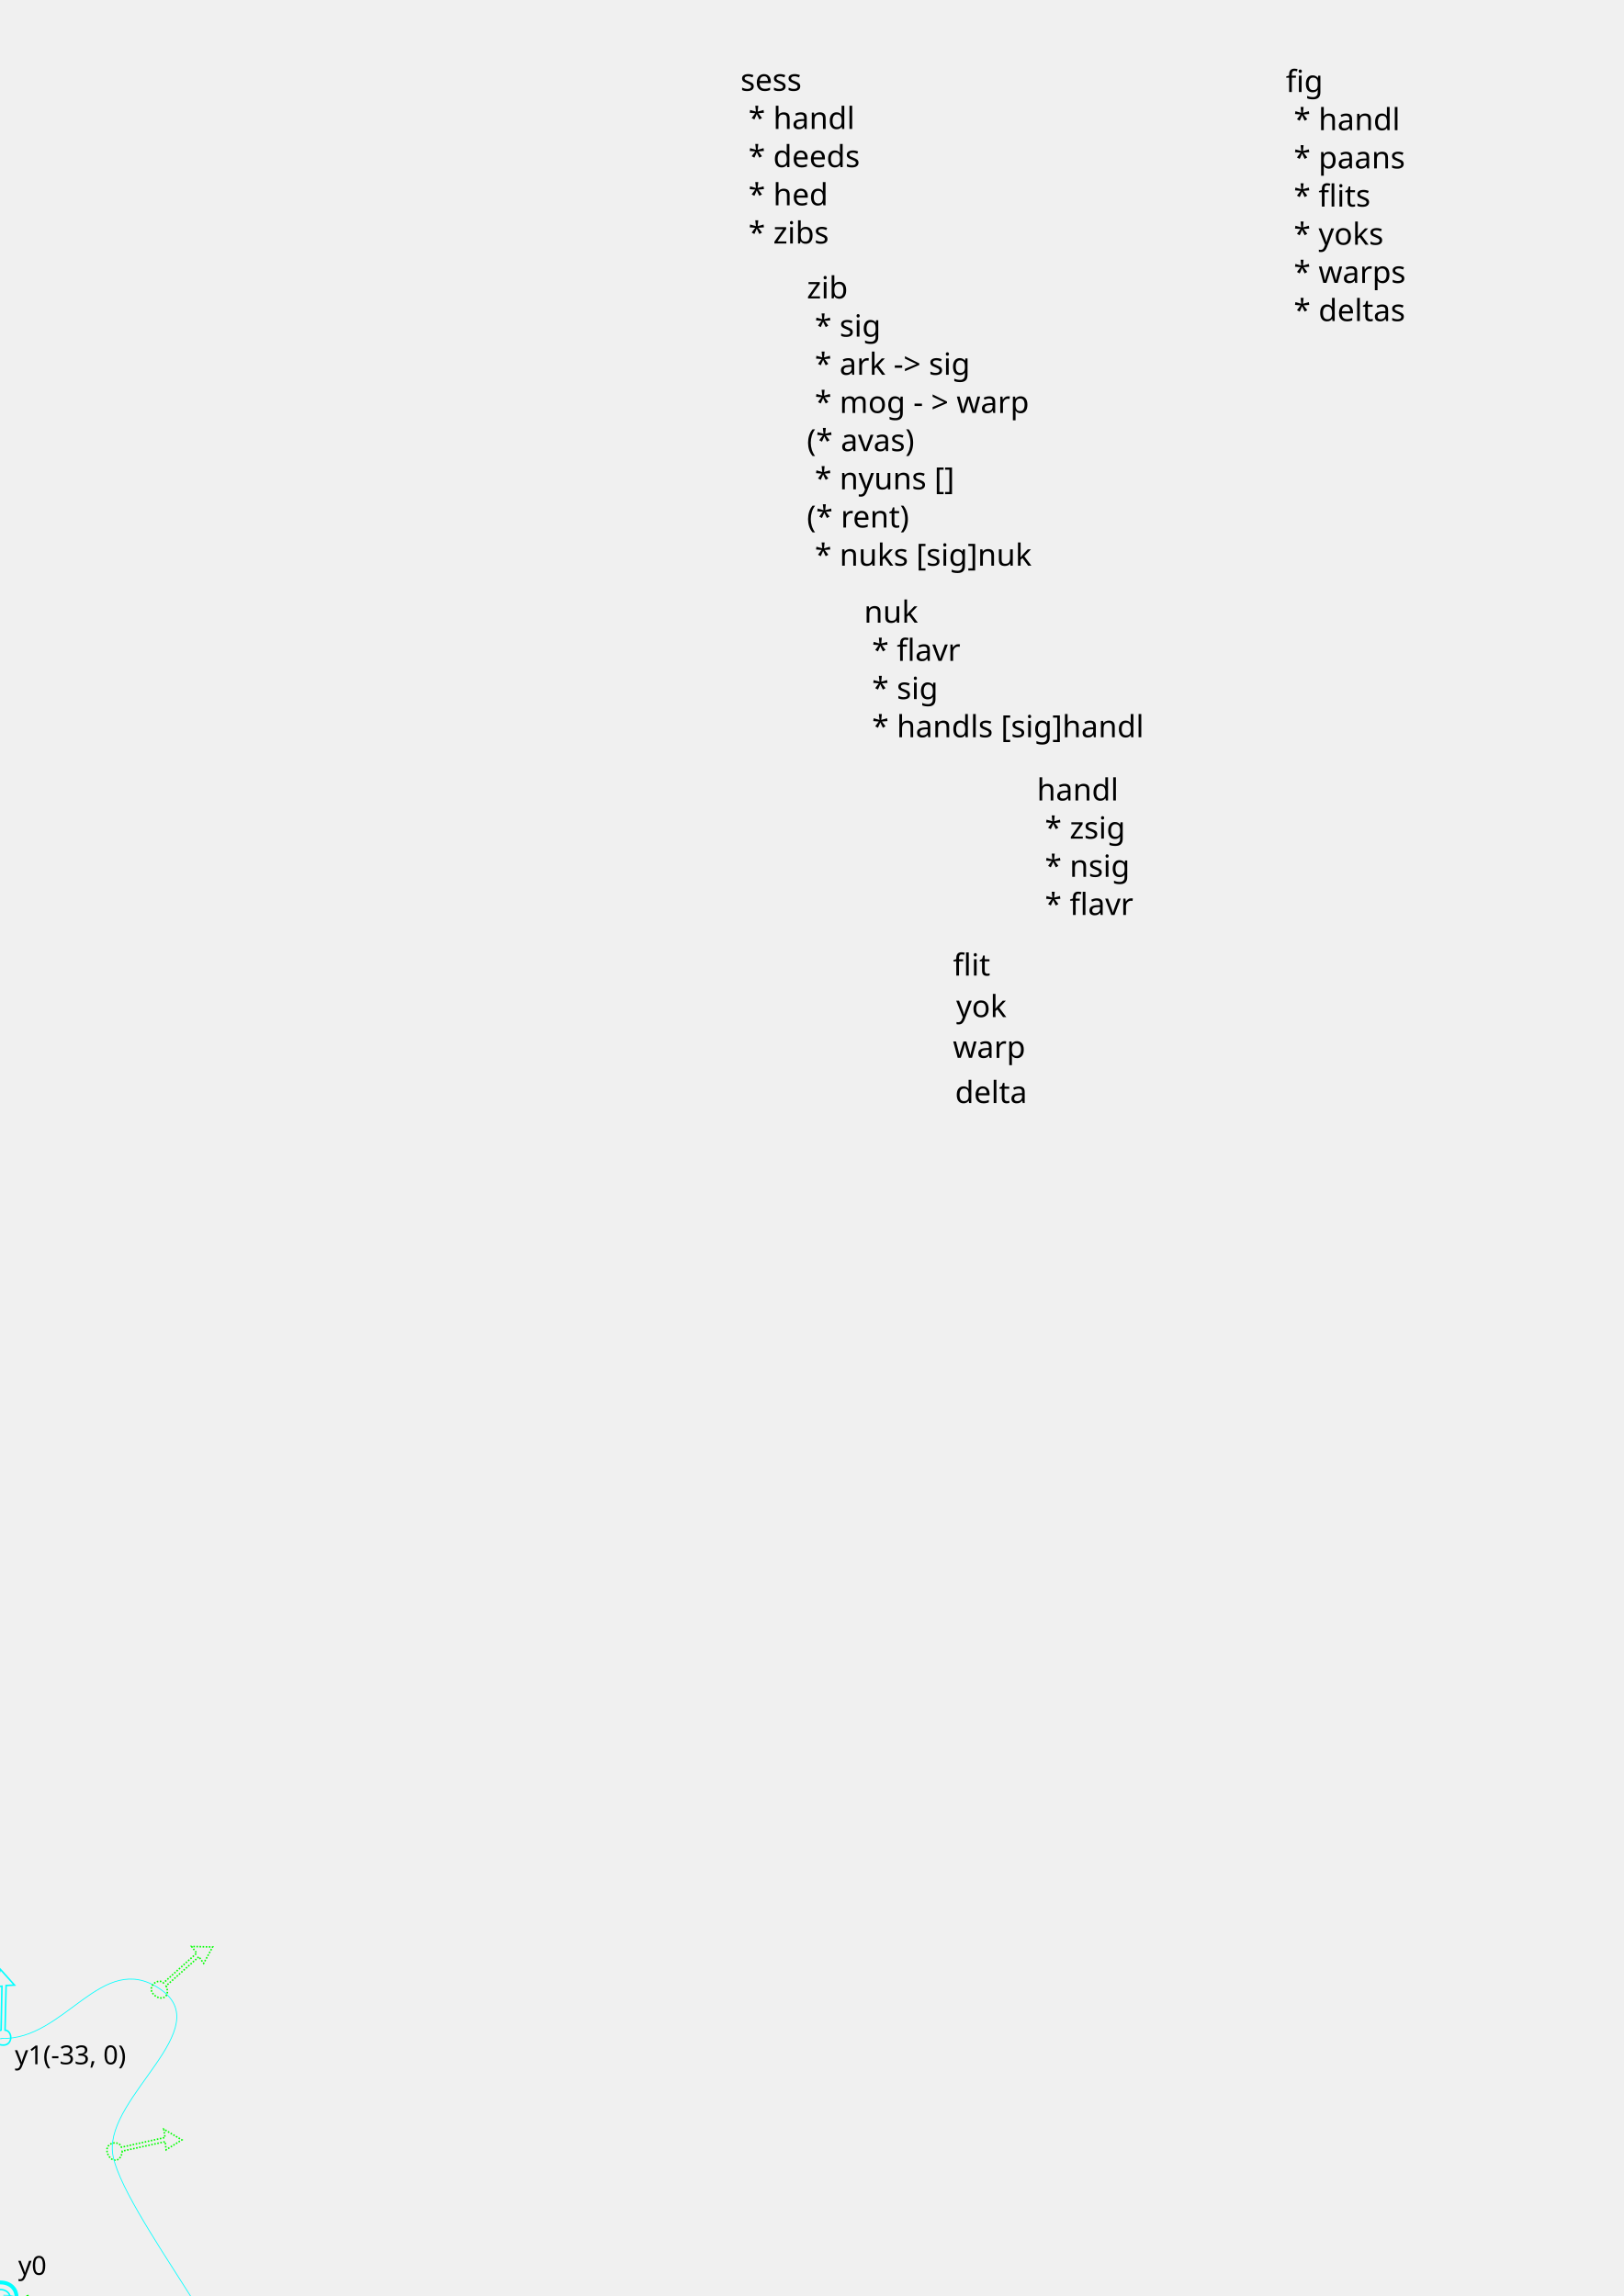
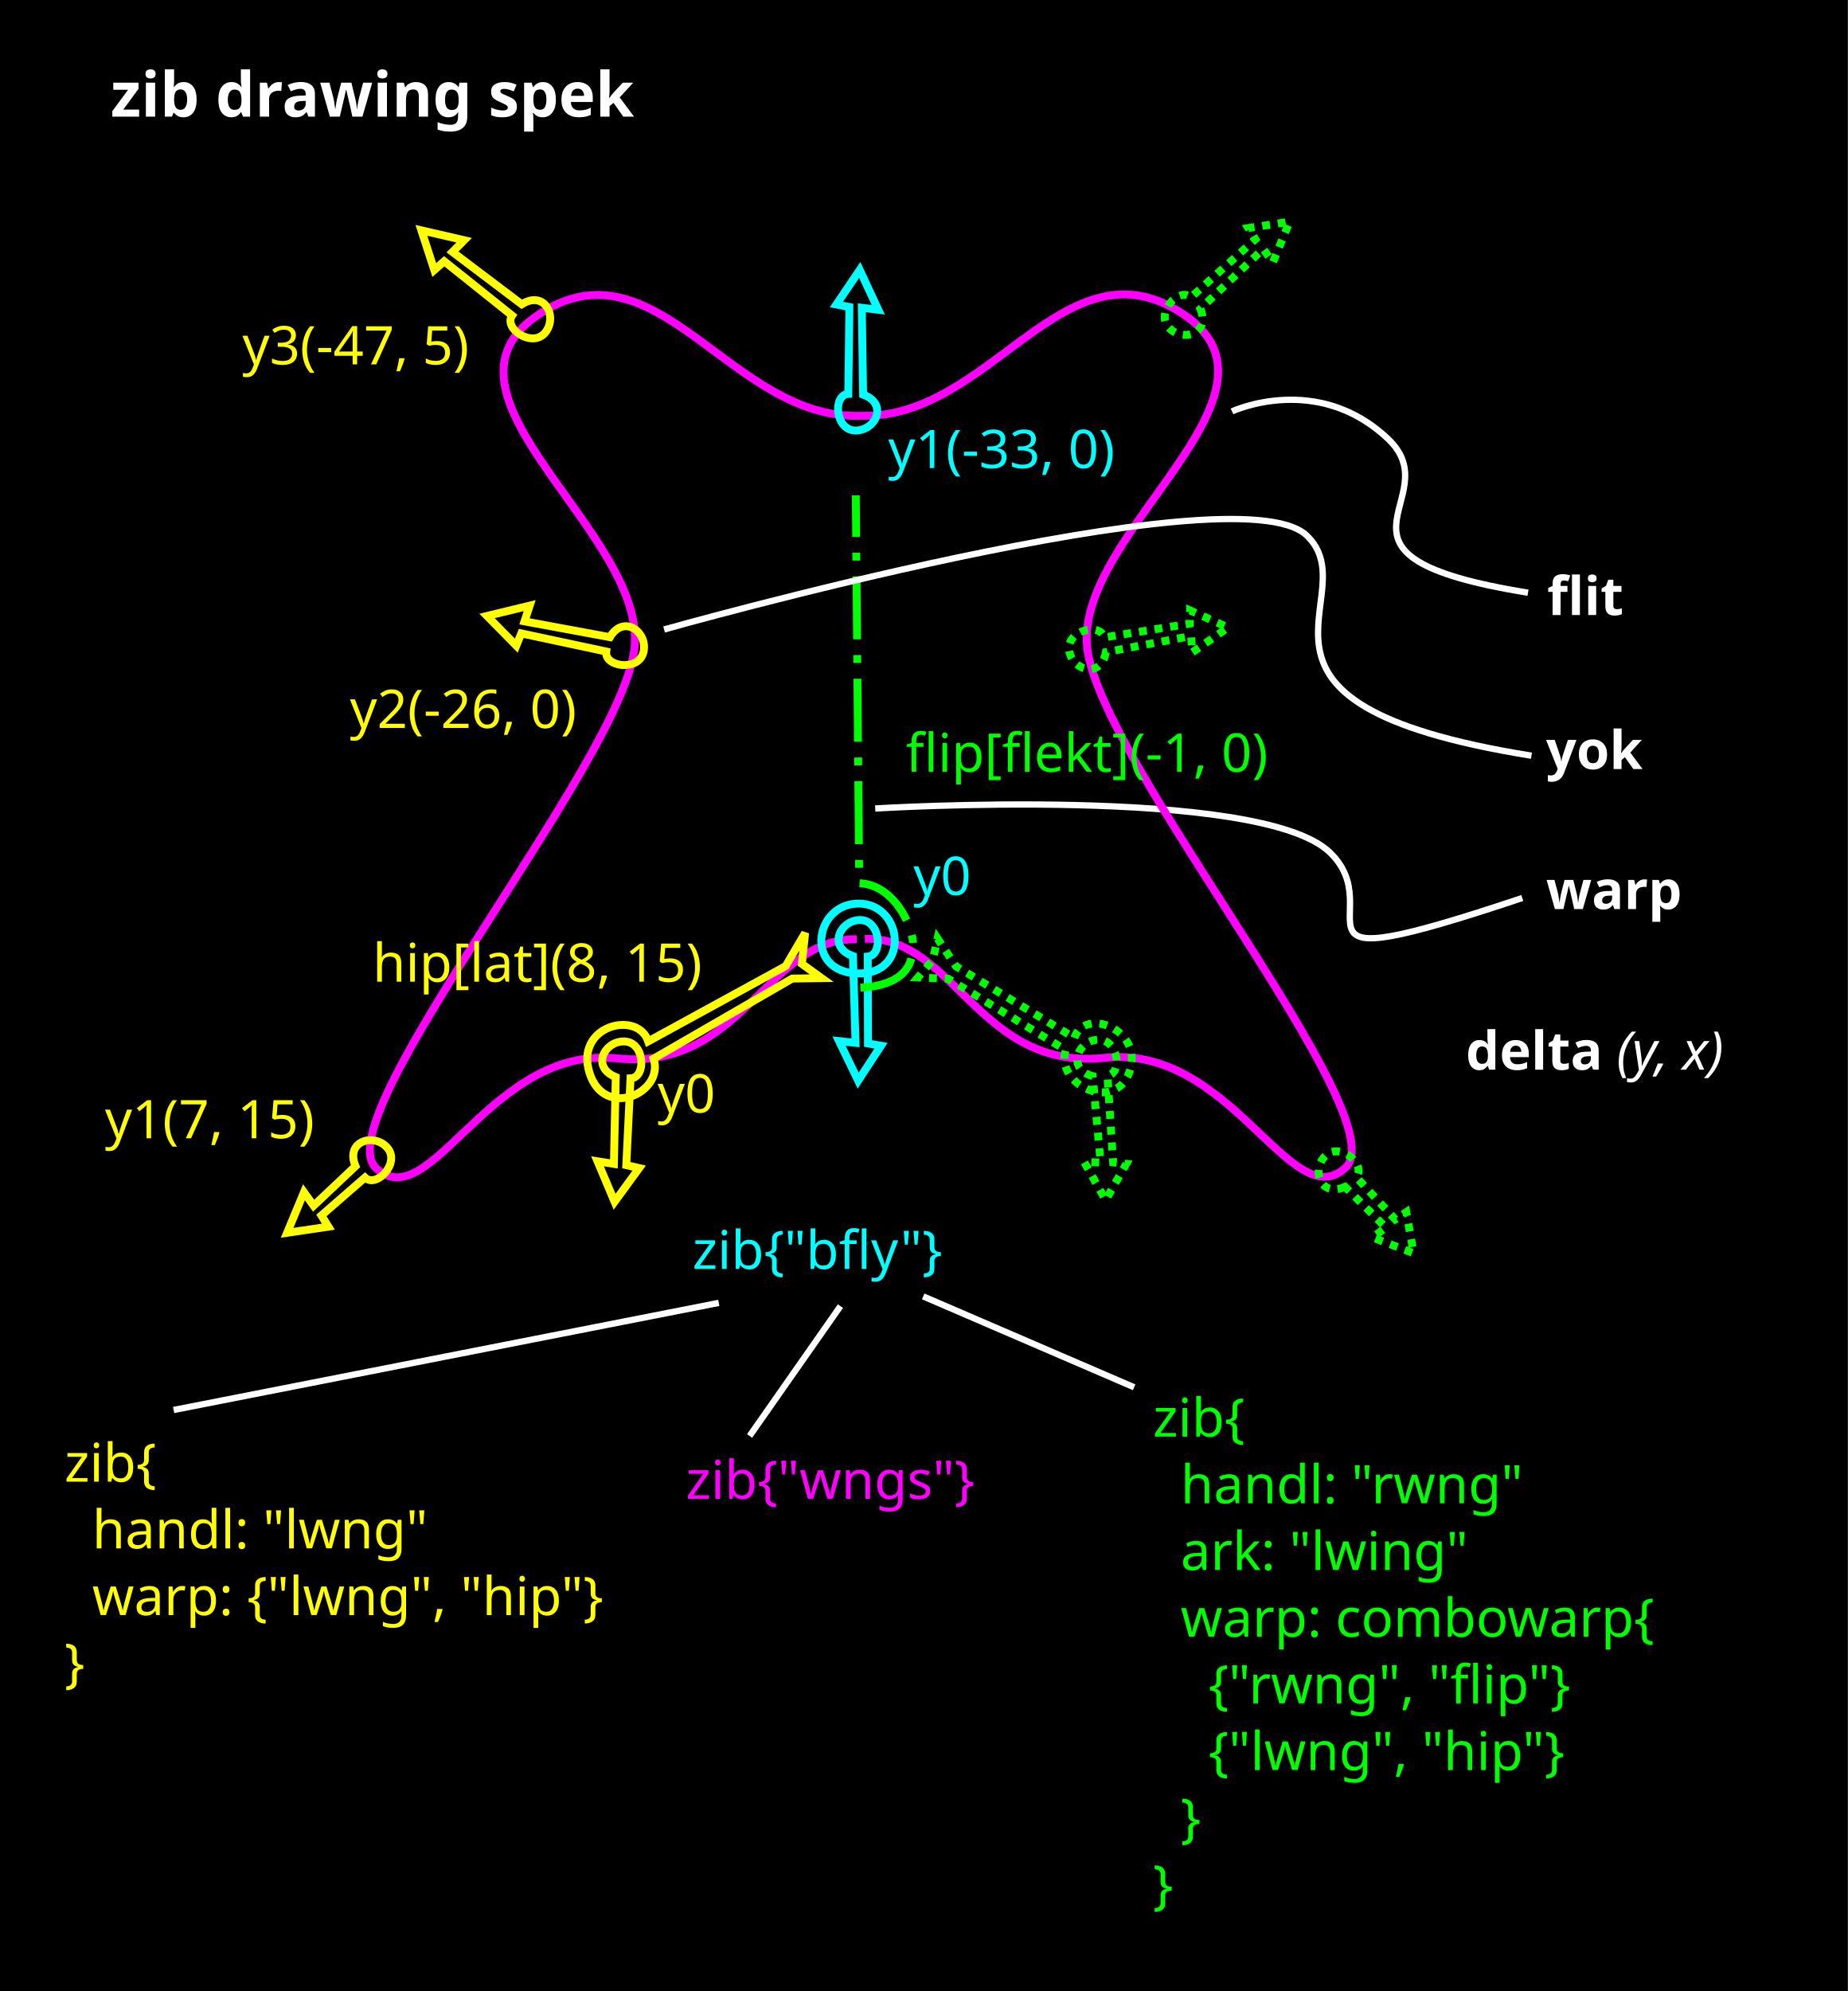
- <svg xmlns="http://www.w3.org/2000/svg" width="744.094" height="1052.362" id="svg2" version="1.1">
+ <svg xmlns="http://www.w3.org/2000/svg" width="415.655" height="447.742" id="svg2" version="1.1">
  <defs id="defs4" />
-   <g id="layer1" transform="translate(0,-2.5390623e-6)">
-     <g id="g3179" transform="translate(-162.4684,835.75)">
-       <path id="path2985" d="m 52.232,271.216 c 5.406,2.981 7.414,-2.153 4.325,-5.466 -3.089,-3.313 -7.723,1.325 -5.56,4.141 l -11.096,10.717 -2.78,-2.65 -0.772,9.607 7.877,-3.313 -2.78,-2.484 z" style="fill:none;stroke:#ffff00;stroke-width:0.709;stroke-linecap:butt;stroke-linejoin:miter;stroke-miterlimit:4;stroke-opacity:1;stroke-dasharray:none" />
-       <path id="path2985-8" d="m 107.708,150.318 c 0.674,6.137 6.028,4.823 6.959,0.39 0.931,-4.433 -5.529,-5.553 -6.587,-2.164 l -19.954,-4.465 0.567,-3.799 -8.3,4.898 7.243,4.535 0.431,-3.704 z" style="fill:none;stroke:#ffff00;stroke-width:0.709;stroke-linecap:butt;stroke-linejoin:miter;stroke-miterlimit:4;stroke-opacity:1;stroke-dasharray:none" />
-       <path id="path3773" d="m 163.23,98.694 c -29.294,1.01 -46.041,-40.687 -72.731,-22.728 -26.69,17.958 24.244,48.992 21.718,74.751 -2.525,25.759 -70.206,106.066 -58.084,117.178 12.122,11.112 25.759,-27.779 54.043,-24.749 28.284,3.03 33.84,-27.274 54.043,-26.769" style="color:#000000;fill:none;stroke:#00ffff;stroke-width:0.354;stroke-linecap:butt;stroke-linejoin:miter;stroke-miterlimit:4;stroke-opacity:1;stroke-dasharray:none;stroke-dashoffset:0;marker:none;visibility:visible;display:inline;overflow:visible;enable-background:accumulate" />
-       <path id="path2985-8-2" d="m 87.647,74.589 c -2.408,5.685 2.906,7.153 5.883,3.738 2.977,-3.414 -2.114,-7.545 -4.692,-5.104 l -15.235,-13.639 2.349,-3.039 -9.635,0.222 4.107,7.494 2.185,-3.022 z" style="fill:none;stroke:#ffff00;stroke-width:0.709;stroke-linecap:butt;stroke-linejoin:miter;stroke-miterlimit:4;stroke-opacity:1;stroke-dasharray:none" />
-       <path id="path2985-8-2-8" d="m 162.974,94.717 c -5.887,1.859 -3.554,6.854 0.975,6.901 4.529,0.048 4.367,-6.506 0.836,-6.882 l 0.485,-20.442 3.836,-0.186 -6.424,-7.185 -3.034,7.989 3.717,-0.3 z" style="fill:none;stroke:#00ffff;stroke-width:0.709;stroke-linecap:butt;stroke-linejoin:miter;stroke-miterlimit:4;stroke-opacity:1;stroke-dasharray:none" />
-       <path id="path2985-8-2-9" d="m 163.592,220.511 c 5.845,-1.988 3.402,-6.93 -1.127,-6.878 -4.529,0.052 -4.222,6.601 -0.684,6.899 l -0.033,20.448 -3.831,0.27 6.581,7.041 2.857,-8.054 -3.709,0.382 z" style="fill:none;stroke:#00ffff;stroke-width:0.709;stroke-linecap:butt;stroke-linejoin:miter;stroke-miterlimit:4;stroke-opacity:1;stroke-dasharray:none" />
-       <path id="path2985-8-2-9-9" d="m 109.823,246.952 c 6.009,-1.418 4.051,-6.572 -0.462,-6.955 -4.513,-0.383 -4.836,6.165 -1.343,6.802 l -1.995,20.35 -3.84,-0.099 5.875,7.64 3.617,-7.743 -3.729,0.024 z" style="fill:none;stroke:#ffff00;stroke-width:0.709;stroke-linecap:butt;stroke-linejoin:miter;stroke-miterlimit:4;stroke-opacity:1;stroke-dasharray:none" />
-       <path id="path2985-5" d="m 273.995,271.091 c -5.406,2.981 -7.414,-2.153 -4.325,-5.466 3.089,-3.313 7.723,1.325 5.56,4.141 l 11.096,10.717 2.78,-2.65 0.772,9.607 -7.877,-3.313 2.78,-2.484 z" style="fill:none;stroke:#00ff00;stroke-width:0.709;stroke-linecap:butt;stroke-linejoin:miter;stroke-miterlimit:4;stroke-opacity:1;stroke-dasharray:0.709, 0.709;stroke-dashoffset:0" />
-       <path id="path2985-8-7" d="m 218.518,150.193 c -0.674,6.137 -6.028,4.823 -6.959,0.39 -0.931,-4.433 5.529,-5.553 6.587,-2.164 l 19.954,-4.465 -0.567,-3.799 8.3,4.898 -7.243,4.535 -0.431,-3.704 z" style="fill:none;stroke:#00ff00;stroke-width:0.709;stroke-linecap:butt;stroke-linejoin:miter;stroke-miterlimit:4;stroke-opacity:1;stroke-dasharray:0.709, 0.709;stroke-dashoffset:0" />
-       <path id="path3773-6" d="m 162.996,98.569 c 29.294,1.01 46.041,-40.687 72.731,-22.728 26.69,17.958 -24.244,48.992 -21.718,74.751 2.525,25.759 70.206,106.066 58.084,117.178 -12.122,11.112 -25.759,-27.779 -54.043,-24.749 -28.284,3.03 -33.84,-27.274 -54.043,-26.769" style="color:#000000;fill:none;stroke:#00ffff;stroke-width:0.354;stroke-linecap:butt;stroke-linejoin:miter;stroke-miterlimit:4;stroke-opacity:1;stroke-dasharray:none;stroke-dashoffset:0;marker:none;visibility:visible;display:inline;overflow:visible;enable-background:accumulate" />
-       <path id="path2985-8-2-4" d="m 238.58,74.464 c 2.408,5.685 -2.906,7.153 -5.883,3.738 -2.977,-3.414 2.114,-7.545 4.692,-5.104 l 15.235,-13.639 -2.349,-3.039 9.635,0.222 -4.107,7.494 -2.185,-3.022 z" style="fill:none;stroke:#00ff00;stroke-width:0.709;stroke-linecap:butt;stroke-linejoin:miter;stroke-miterlimit:4;stroke-opacity:1;stroke-dasharray:0.709, 0.709;stroke-dashoffset:0" />
-       <path id="path2985-8-2-9-9-9" d="m 216.403,246.827 c -6.009,-1.418 -4.051,-6.572 0.462,-6.955 4.513,-0.383 4.836,6.165 1.343,6.802 l 1.995,20.35 3.84,-0.099 -5.875,7.64 -3.617,-7.743 3.729,0.024 z" style="fill:none;stroke:#00ff00;stroke-width:0.709;stroke-linecap:butt;stroke-linejoin:miter;stroke-miterlimit:4;stroke-opacity:1;stroke-dasharray:0.709, 0.709;stroke-dashoffset:0" />
-       <path id="path3866" d="m 162.679,210.398 c 10,0.089 9.821,13.75 -0.357,13.393 -10.179,-0.357 -9.643,-13.482 0.357,-13.393 z" style="color:#000000;fill:none;stroke:#00ffff;stroke-width:1.772;stroke-linecap:butt;stroke-linejoin:miter;stroke-miterlimit:4;stroke-opacity:1;stroke-dasharray:none;stroke-dashoffset:0;marker:none;visibility:visible;display:inline;overflow:visible;enable-background:accumulate" />
-       <path id="path2985-8-76" d="m 115.03,240.087 c -2.368,-7.078 -15.03,-2.816 -11.662,6.576 3.368,9.392 15.375,2.882 12.865,-4.74 l 32.47,-17.501 6.623,-0.092 -4.445,-3.212 0.218,-4.641 -3.603,6.437 z" style="fill:none;stroke:#ffff00;stroke-width:0.709;stroke-linecap:butt;stroke-linejoin:miter;stroke-miterlimit:4;stroke-opacity:1;stroke-dasharray:none" />
-       <text xml:space="preserve" style="font-size:16px;font-style:normal;font-weight:normal;line-height:125%;letter-spacing:0px;word-spacing:0px;fill:#000000;fill-opacity:1;stroke:none;font-family:Sans" x="117.39" y="255.322" id="text3196">
-         <tspan id="tspan3198" x="117.39" y="255.322" style="font-size:12px">y0</tspan>
-       </text>
-       <text xml:space="preserve" style="font-size:16px;font-style:normal;font-weight:normal;line-height:125%;letter-spacing:0px;word-spacing:0px;fill:#000000;fill-opacity:1;stroke:none;font-family:Sans" x="-5.89" y="266.27" id="text3196-9">
-         <tspan id="tspan3198-9" x="-5.89" y="266.27" style="font-size:12px">y1(7, 15)</tspan>
-       </text>
-       <text xml:space="preserve" style="font-size:16px;font-style:normal;font-weight:normal;line-height:125%;letter-spacing:0px;word-spacing:0px;fill:#000000;fill-opacity:1;stroke:none;font-family:Sans" x="48.178" y="168.845" id="text3196-1">
-         <tspan id="tspan3198-4" x="48.178" y="168.845" style="font-size:12px">y2(-26, 0)</tspan>
-       </text>
-       <text xml:space="preserve" style="font-size:16px;font-style:normal;font-weight:normal;line-height:125%;letter-spacing:0px;word-spacing:0px;fill:#000000;fill-opacity:1;stroke:none;font-family:Sans" x="23.996" y="87.082" id="text3196-1-7">
-         <tspan id="tspan3198-4-3" x="23.996" y="87.082" style="font-size:12px">y3(-47, 5)</tspan>
-       </text>
-       <path id="path2985-8-76-8" d="m 210.96,239.44 c 2.368,-7.078 15.03,-2.816 11.662,6.576 -3.368,9.392 -15.375,2.882 -12.865,-4.74 l -32.47,-17.501 -6.623,-0.092 4.445,-3.212 -0.218,-4.641 3.603,6.437 z" style="color:#000000;fill:none;stroke:#00ff00;stroke-width:0.709;stroke-linecap:butt;stroke-linejoin:miter;stroke-miterlimit:4;stroke-opacity:1;stroke-dasharray:0.709, 0.709;stroke-dashoffset:0;marker:none;visibility:visible;display:inline;overflow:visible;enable-background:accumulate" />
-       <text xml:space="preserve" style="font-size:12px;font-style:normal;font-weight:normal;line-height:125%;letter-spacing:0px;word-spacing:0px;fill:#000000;fill-opacity:1;stroke:none;font-family:Sans" x="-12.129" y="1036.104" id="text3325" transform="translate(109.3064,-809.427)">
-         <tspan id="tspan3327" x="-12.129" y="1036.104" />
-       </text>
-       <text xml:space="preserve" style="font-size:12px;font-style:normal;font-weight:normal;line-height:125%;letter-spacing:0px;word-spacing:0px;fill:#000000;fill-opacity:1;stroke:none;font-family:Sans" x="53.306" y="225.903" id="text3329">
-         <tspan id="tspan3331" x="53.306" y="225.903">hip[lat](8, 15)</tspan>
-       </text>
-       <text xml:space="preserve" style="font-size:16px;font-style:normal;font-weight:normal;line-height:125%;letter-spacing:0px;word-spacing:0px;fill:#000000;fill-opacity:1;stroke:none;font-family:Sans" x="170.804" y="206.914" id="text3196-5">
-         <tspan id="tspan3198-8" x="170.804" y="206.914" style="font-size:12px">y0</tspan>
-       </text>
-       <text xml:space="preserve" style="font-size:16px;font-style:normal;font-weight:normal;line-height:125%;letter-spacing:0px;word-spacing:0px;fill:#000000;fill-opacity:1;stroke:none;font-family:Sans" x="169.256" y="110.396" id="text3196-52">
-         <tspan id="tspan3198-97" x="169.256" y="110.396" style="font-size:12px">y1(-33, 0)</tspan>
-       </text>
-     </g>
-     <text xml:space="preserve" style="font-size:32px;font-style:normal;font-weight:normal;line-height:125%;letter-spacing:0px;word-spacing:0px;fill:#000000;fill-opacity:1;stroke:none;font-family:Sans" x="436.716" y="447.162" id="text4050">
-       <tspan id="tspan4052" x="436.716" y="447.162" style="font-size:14px">flit</tspan>
+   <g id="layer3" transform="translate(7.549742,20.84485)" style="display:inline">
+     <rect style="color:#000000;fill:#000000;fill-opacity:1;fill-rule:nonzero;stroke:none;stroke-width:1.772;marker:none;visibility:visible;display:inline;overflow:visible;enable-background:accumulate" id="rect4177" width="415.655" height="447.742" x="-7.55" y="-20.845" />
+     <text id="text3196-52-6-6" y="316.217" x="146.716" style="font-size:16px;font-style:normal;font-weight:normal;line-height:125%;letter-spacing:0px;word-spacing:0px;fill:#ff00ff;fill-opacity:1;stroke:none;display:inline;font-family:Sans" xml:space="preserve">
+       <tspan style="font-size:12px;fill:#ff00ff;fill-opacity:1;stroke:none" y="316.217" x="146.716" id="tspan3198-97-3-9">zib{"wngs"}</tspan>
    </text>
-     <text xml:space="preserve" style="font-size:32px;font-style:normal;font-weight:normal;line-height:125%;letter-spacing:0px;word-spacing:0px;fill:#000000;fill-opacity:1;stroke:none;font-family:Sans" x="438.195" y="466.177" id="text4050-9">
-       <tspan id="tspan4052-0" x="438.195" y="466.177" style="font-size:14px">yok</tspan>
+     <path style="fill:none;stroke:#ffffff;stroke-width:1.417;stroke-linecap:butt;stroke-linejoin:miter;stroke-miterlimit:4;stroke-opacity:1;stroke-dasharray:none;display:inline" d="m 334.868,181.102 c -58.652,19.594 -29.016,3.268 -43.355,-10.323 -15.938,-15.105 -102.195,-9.807 -102.195,-9.807" id="path4362-7" />
+     <path style="color:#000000;fill:none;stroke:#ffffff;stroke-width:1.417;stroke-linecap:butt;stroke-linejoin:miter;stroke-miterlimit:4;stroke-opacity:1;stroke-dasharray:none;stroke-dashoffset:0;marker:none;visibility:visible;display:inline;overflow:visible;enable-background:accumulate" d="m 181.501,272.882 -20.438,29.197" id="path4415" />
+     <path style="color:#000000;fill:none;stroke:#ffffff;stroke-width:1.417;stroke-linecap:butt;stroke-linejoin:miter;stroke-miterlimit:4;stroke-opacity:1;stroke-dasharray:none;stroke-dashoffset:0;marker:none;visibility:visible;display:inline;overflow:visible;enable-background:accumulate" d="m 200.114,270.693 47.445,20.438" id="path4415-7" />
+     <path style="color:#000000;fill:none;stroke:#ffffff;stroke-width:1.417;stroke-linecap:butt;stroke-linejoin:miter;stroke-miterlimit:4;stroke-opacity:1;stroke-dasharray:none;stroke-dashoffset:0;marker:none;visibility:visible;display:inline;overflow:visible;enable-background:accumulate" d="M 154.129,272.152 31.501,296.24" id="path4415-73" />
+   </g>
+   <g id="layer1" transform="translate(281.8496,-764.6725)">
+     <path style="color:#000000;fill:none;stroke:#ff00ff;stroke-width:1.772;stroke-linecap:butt;stroke-linejoin:miter;stroke-miterlimit:4;stroke-opacity:1;stroke-dasharray:none;stroke-dashoffset:0;marker:none;visibility:visible;display:inline;overflow:visible;enable-background:accumulate" d="m -87.32,975.791 c 20.203,-0.505 25.759,29.8 54.043,26.769 28.284,-3.03 41.921,35.86 54.043,24.749 12.122,-11.112 -55.558,-91.419 -58.084,-117.178 -2.525,-25.759 48.408,-56.793 21.718,-74.751 -26.69,-17.958 -43.437,23.739 -72.614,22.791 -29.177,1.073 -45.924,-40.624 -72.614,-22.666 -26.69,17.958 24.244,48.992 21.718,74.751 -2.525,25.759 -70.206,106.066 -58.084,117.178 12.122,11.112 25.759,-27.779 54.043,-24.749 28.284,3.03 33.84,-27.274 54.043,-26.769" id="path3773-6" />
+     <path style="fill:none;stroke:#00ff00;stroke-width:1.772;stroke-linecap:butt;stroke-linejoin:miter;stroke-miterlimit:4;stroke-opacity:1;stroke-dasharray:1.772, 1.772;stroke-dashoffset:0" d="m -11.843,834.132 c 2.408,5.685 -4.174,7.571 -7.151,4.157 -2.977,-3.414 2.435,-9.156 5.013,-6.715 l 14.505,-13.092 -1.575,-2.523 9.27,-1.42 -3.742,9.136 -2.185,-3.022 z" id="path2985-8-2-4" />
+     <path style="color:#000000;fill:none;stroke:#00ffff;stroke-width:1.772;stroke-linecap:butt;stroke-linejoin:miter;stroke-miterlimit:4;stroke-opacity:1;stroke-dasharray:none;stroke-dashoffset:0;marker:none;visibility:visible;display:inline;overflow:visible;enable-background:accumulate" d="m -88.648,967.872 c 10,0.089 11.628,16.073 -0.357,15.715 -11.985,-0.357 -9.643,-15.805 0.357,-15.715 z" id="path3866" />
+     <path style="fill:none;stroke:#ffff00;stroke-width:1.772;stroke-linecap:butt;stroke-linejoin:miter;stroke-miterlimit:4;stroke-opacity:1;stroke-dasharray:none;stroke-dashoffset:0" d="m -136.038,998.852 c -2.368,-7.078 -16.578,-3.59 -13.21,7.092 3.368,10.682 16.924,4.43 14.413,-3.191 l 31.18,-18.018 6.623,-0.092 -4.445,-3.212 0.734,-6.963 -4.377,7.47 z" id="path2985-8-76" />
+     <path style="color:#000000;fill:none;stroke:#00ff00;stroke-width:1.772;stroke-linecap:butt;stroke-linejoin:miter;stroke-miterlimit:4;stroke-opacity:1;stroke-dasharray:1.772, 1.772;stroke-dashoffset:0;marker:none;visibility:visible;display:inline;overflow:visible;enable-background:accumulate" d="m -40.184,998.066 c 2.368,-7.078 15.76,-1.721 12.392,7.671 -3.368,9.392 -16.835,2.699 -14.324,-4.922 l -26.448,-16.041 -6.805,-0.275 3.35,-3.942 1.06,-4.823 4.15,6.255 z" id="path2985-8-76-8" />
+     <text id="text3325" y="1062.427" x="-65.291" style="font-size:12px;font-style:normal;font-weight:normal;line-height:125%;letter-spacing:0px;word-spacing:0px;fill:#000000;fill-opacity:1;stroke:none;font-family:Sans" xml:space="preserve">
+       <tspan y="1062.427" x="-65.291" id="tspan3327" />
    </text>
-     <text xml:space="preserve" style="font-size:32px;font-style:normal;font-weight:normal;line-height:125%;letter-spacing:0px;word-spacing:0px;fill:#000000;fill-opacity:1;stroke:none;font-family:Sans" x="437.69" y="505.573" id="text4050-96">
-       <tspan id="tspan4052-6" x="437.69" y="505.573" style="font-size:14px">delta</tspan>
+     <path style="fill:none;stroke:#00ff00;stroke-width:1.772;stroke-linecap:butt;stroke-linejoin:miter;stroke-miterlimit:4;stroke-opacity:1;stroke-dasharray:1.772, 1.772;stroke-dashoffset:0" d="m -33.097,911.338 c -1.067,6.081 -7.618,4.088 -8.262,-0.396 -0.644,-4.484 7.019,-6.364 7.857,-2.914 l 19.29,-3.109 0.048,-2.974 8.554,3.845 -8.106,5.637 -0.192,-3.724 z" id="path2985-8-2-4-5" />
+     <path style="color:#000000;fill:none;stroke:#00ffff;stroke-width:1.772;stroke-linecap:butt;stroke-linejoin:miter;stroke-miterlimit:4;stroke-opacity:1;stroke-dasharray:none;stroke-dashoffset:0;marker:none;visibility:visible;display:inline;overflow:visible;enable-background:accumulate" d="m -87.701,853.417 c 5.808,2.092 2.723,8.205 -1.804,8.072 -4.528,-0.133 -5.068,-8.005 -1.525,-8.24 l 0.239,-19.538 -2.921,-0.557 5.253,-7.769 4.166,8.951 -3.702,-0.448 z" id="path2985-8-2-4-3" />
+     <path style="color:#000000;fill:none;stroke:#ffff00;stroke-width:1.772;stroke-linecap:butt;stroke-linejoin:miter;stroke-miterlimit:4;stroke-opacity:1;stroke-dasharray:none;stroke-dashoffset:0;marker:none;visibility:visible;display:inline;overflow:visible;enable-background:accumulate" d="m -164.485,833.104 c 5.22,-3.296 8.146,2.895 5.259,6.384 -2.888,3.49 -9.429,-0.922 -7.437,-3.86 l -15.265,-12.196 -2.234,1.962 -2.901,-8.918 9.621,2.215 -2.628,2.645 z" id="path2985-8-2-4-2" />
+     <path style="color:#000000;fill:none;stroke:#ffff00;stroke-width:1.772;stroke-linecap:butt;stroke-linejoin:miter;stroke-miterlimit:4;stroke-opacity:1;stroke-dasharray:none;stroke-dashoffset:0;marker:none;visibility:visible;display:inline;overflow:visible;enable-background:accumulate" d="m -144.663,907.958 c 3.194,-5.283 8.581,-1.056 7.559,3.357 -1.021,4.413 -8.845,3.395 -8.379,-0.125 l -19.109,-4.077 -1.12,2.755 -6.585,-6.678 9.595,-2.324 -1.167,3.541 z" id="path2985-8-2-4-4" />
+     <path style="color:#000000;fill:none;stroke:#ffff00;stroke-width:1.772;stroke-linecap:butt;stroke-linejoin:miter;stroke-miterlimit:4;stroke-opacity:1;stroke-dasharray:none;stroke-dashoffset:0;marker:none;visibility:visible;display:inline;overflow:visible;enable-background:accumulate" d="m -143.343,1006.887 c -5.728,-2.303 -2.422,-8.299 2.098,-8.001 4.52,0.298 4.773,8.185 1.224,8.29 l -0.952,19.516 2.899,0.663 -5.532,7.573 -3.836,-9.097 3.683,0.583 z" id="path2985-8-2-4-8" />
+     <path style="color:#000000;fill:none;stroke:#00ffff;stroke-width:1.772;stroke-linecap:butt;stroke-linejoin:miter;stroke-miterlimit:4;stroke-opacity:1;stroke-dasharray:none;stroke-dashoffset:0;marker:none;visibility:visible;display:inline;overflow:visible;enable-background:accumulate" d="m -89.99,979.673 c -5.839,-2.006 -2.844,-8.164 1.685,-8.098 4.529,0.066 5.186,7.929 1.647,8.216 l 0.05,19.539 2.929,0.513 -5.137,7.846 -4.298,-8.888 3.708,0.393 z" id="path2985-8-2-4-39" />
+     <path style="fill:none;stroke:#00ff00;stroke-width:1.772;stroke-linecap:butt;stroke-linejoin:miter;stroke-miterlimit:4;stroke-opacity:1;stroke-dasharray:1.772, 1.772;stroke-dashoffset:0" d="m -36.07,1006.671 c -5.952,-1.638 -3.348,-7.971 1.176,-8.187 4.524,-0.216 5.671,7.59 2.157,8.097 l 1.27,19.498 2.956,0.33 -4.637,8.152 -4.844,-8.603 3.725,0.161 z" id="path2985-8-2-4-24" />
+     <path style="fill:none;stroke:#00ff00;stroke-width:1.772;stroke-linecap:butt;stroke-linejoin:miter;stroke-miterlimit:4;stroke-opacity:1;stroke-dasharray:1.772, 1.772;stroke-dashoffset:0" d="m 20.696,1031.566 c -5.623,2.548 -7.672,-3.986 -4.332,-7.046 3.34,-3.06 9.214,2.208 6.837,4.845 l 8.8,9.532 2.483,-1.637 1.649,9.232 -9.226,-3.515 2.967,-2.259 z" id="path2985-8-2-4-17" />
+     <path style="color:#000000;fill:none;stroke:#ffff00;stroke-width:1.772;stroke-linecap:butt;stroke-linejoin:miter;stroke-miterlimit:4;stroke-opacity:1;stroke-dasharray:none;stroke-dashoffset:0;marker:none;visibility:visible;display:inline;overflow:visible;enable-background:accumulate" d="m -201.884,1026.923 c -2.379,-5.697 4.213,-7.549 7.172,-4.12 2.959,3.429 -2.482,9.143 -5.047,6.689 l -9.79,8.512 1.562,2.53 -9.277,1.373 3.789,-9.117 2.169,3.033 z" id="path2985-8-2-4-17-9" />
+     <path style="color:#000000;fill:none;stroke:#00ff00;stroke-width:1.772;stroke-linecap:butt;stroke-linejoin:miter;stroke-miterlimit:4;stroke-opacity:1;stroke-dasharray:14.173, 3.543, 1.772, 3.543;stroke-dashoffset:0;marker:none;visibility:visible;display:inline;overflow:visible;enable-background:accumulate" d="m -88.315,986.787 c 9.807,-0.516 11.871,-5.161 11.871,-9.549 0,-4.387 -4.387,-13.678 -12.129,-13.936 l -0.774,-87.227" id="path4076" />
+   </g>
+   <g id="layer2" style="display:inline" transform="translate(7.549742,20.84485)">
+     <text id="text3196" y="229.344" x="140.363" style="font-size:12px;font-style:normal;font-variant:normal;font-weight:normal;font-stretch:normal;text-indent:0;text-align:start;text-decoration:none;line-height:125%;letter-spacing:0px;word-spacing:0px;text-transform:none;direction:ltr;block-progression:tb;writing-mode:lr-tb;text-anchor:start;baseline-shift:baseline;color:#000000;fill:#ffff00;fill-opacity:1;fill-rule:nonzero;stroke:none;marker:none;visibility:visible;display:inline;overflow:visible;enable-background:accumulate;font-family:Sans;-inkscape-font-specification:Sans" xml:space="preserve">
+       <tspan style="font-size:12px;font-style:normal;font-variant:normal;font-weight:normal;font-stretch:normal;text-indent:0;text-align:start;text-decoration:none;line-height:125%;letter-spacing:0px;word-spacing:0px;text-transform:none;direction:ltr;block-progression:tb;writing-mode:lr-tb;text-anchor:start;baseline-shift:baseline;color:#000000;fill:#ffff00;fill-opacity:1;fill-rule:nonzero;stroke:none;marker:none;visibility:visible;display:inline;overflow:visible;enable-background:accumulate;font-family:Sans;-inkscape-font-specification:Sans" y="229.344" x="140.363" id="tspan3198">y0</tspan>
    </text>
-     <text xml:space="preserve" style="font-size:32px;font-style:normal;font-weight:normal;line-height:125%;letter-spacing:0px;word-spacing:0px;fill:#000000;fill-opacity:1;stroke:none;font-family:Sans" x="436.68" y="484.865" id="text4050-3">
-       <tspan id="tspan4052-7" x="436.68" y="484.865" style="font-size:14px">warp</tspan>
+     <text id="text3196-9" y="235.13" x="16.052" style="font-size:16px;font-style:normal;font-weight:normal;line-height:125%;letter-spacing:0px;word-spacing:0px;fill:#ffff00;fill-opacity:1;stroke:none;font-family:Sans" xml:space="preserve">
+       <tspan style="font-size:12px;fill:#ffff00;fill-opacity:1" y="235.13" x="16.052" id="tspan3198-9">y1(7, 15)</tspan>
    </text>
-     <text xml:space="preserve" style="font-size:32px;font-style:normal;font-weight:normal;line-height:125%;letter-spacing:0px;word-spacing:0px;fill:#000000;fill-opacity:1;stroke:none;font-family:Sans" x="369.745" y="136.782" id="text4050-3-8">
-       <tspan id="tspan4052-7-2" x="369.745" y="136.782" style="font-size:14px">zib</tspan>
-       <tspan x="369.745" y="154.282" style="font-size:14px" id="tspan4128"> * sig</tspan>
-       <tspan x="369.745" y="171.782" style="font-size:14px" id="tspan4116"> * ark -&gt; sig</tspan>
-       <tspan x="369.745" y="189.282" style="font-size:14px" id="tspan4118"> * mog - &gt; warp</tspan>
-       <tspan x="369.745" y="206.782" style="font-size:14px" id="tspan4124">(* avas)</tspan>
-       <tspan x="369.745" y="224.282" style="font-size:14px" id="tspan4120"> * nyuns []</tspan>
-       <tspan x="369.745" y="241.782" style="font-size:14px" id="tspan4157">(* rent)</tspan>
-       <tspan x="369.745" y="259.282" style="font-size:14px" id="tspan4126"> * nuks [sig]nuk</tspan>
-       <tspan x="369.745" y="276.782" style="font-size:14px" id="tspan4122" />
-       <tspan x="369.745" y="294.282" style="font-size:14px" id="tspan4114" />
+     <text id="text3196-1" y="142.867" x="71.151" style="font-size:16px;font-style:normal;font-weight:normal;line-height:125%;letter-spacing:0px;word-spacing:0px;fill:#ffff00;fill-opacity:1;stroke:none;font-family:Sans" xml:space="preserve">
+       <tspan style="font-size:12px;fill:#ffff00;fill-opacity:1" y="142.867" x="71.151" id="tspan3198-4">y2(-26, 0)</tspan>
    </text>
-     <text xml:space="preserve" style="font-size:32px;font-style:normal;font-weight:normal;line-height:125%;letter-spacing:0px;word-spacing:0px;fill:#000000;fill-opacity:1;stroke:none;font-family:Sans" x="395.964" y="285.412" id="text4050-3-5">
-       <tspan id="tspan4052-7-20" x="395.964" y="285.412" style="font-size:14px">nuk</tspan>
-       <tspan x="395.964" y="302.912" style="font-size:14px" id="tspan4250"> * flavr</tspan>
-       <tspan x="395.964" y="320.412" style="font-size:14px" id="tspan4153"> * sig</tspan>
-       <tspan x="395.964" y="337.912" style="font-size:14px" id="tspan4222"> * handls [sig]handl</tspan>
+     <text id="text3196-1-7" y="61.103" x="46.97" style="font-size:16px;font-style:normal;font-weight:normal;line-height:125%;letter-spacing:0px;word-spacing:0px;fill:#ffff00;fill-opacity:1;stroke:none;font-family:Sans" xml:space="preserve">
+       <tspan style="font-size:12px;fill:#ffff00;fill-opacity:1" y="61.103" x="46.97" id="tspan3198-4-3">y3(-47, 5)</tspan>
    </text>
-     <text xml:space="preserve" style="font-size:32px;font-style:normal;font-weight:normal;line-height:125%;letter-spacing:0px;word-spacing:0px;fill:#000000;fill-opacity:1;stroke:none;font-family:Sans" x="339.343" y="41.605" id="text4050-6">
-       <tspan id="tspan4052-2" x="339.343" y="41.605" style="font-size:14px">sess</tspan>
-       <tspan x="339.343" y="59.105" style="font-size:14px" id="tspan4293"> * handl</tspan>
-       <tspan x="339.343" y="76.605" style="font-size:14px" id="tspan4182"> * deeds</tspan>
-       <tspan x="339.343" y="94.105" style="font-size:14px" id="tspan4186"> * hed</tspan>
-       <tspan x="339.343" y="111.605" style="font-size:14px" id="tspan4228"> * zibs </tspan>
-       <tspan x="339.343" y="129.104" style="font-size:14px" id="tspan4184" />
+     <text id="text3329" y="199.924" x="76.279" style="font-size:12px;font-style:normal;font-weight:normal;line-height:125%;letter-spacing:0px;word-spacing:0px;fill:#ffff00;fill-opacity:1;stroke:none;font-family:Sans" xml:space="preserve">
+       <tspan y="199.924" x="76.279" id="tspan3331">hip[lat](8, 15)</tspan>
    </text>
-     <text xml:space="preserve" style="font-size:32px;font-style:normal;font-weight:normal;line-height:125%;letter-spacing:0px;word-spacing:0px;fill:#000000;fill-opacity:1;stroke:none;font-family:Sans" x="589.242" y="42.171" id="text4050-6-7">
-       <tspan x="589.242" y="42.171" style="font-size:14px" id="tspan4182-0">fig</tspan>
-       <tspan x="589.242" y="59.671" style="font-size:14px" id="tspan4295"> * handl</tspan>
-       <tspan x="589.242" y="77.171" style="font-size:14px" id="tspan4246"> * paans</tspan>
-       <tspan x="589.242" y="94.671" style="font-size:14px" id="tspan4248"> * flits</tspan>
-       <tspan x="589.242" y="112.171" style="font-size:14px" id="tspan4285"> * yoks</tspan>
-       <tspan x="589.242" y="129.671" style="font-size:14px" id="tspan4238"> * warps</tspan>
-       <tspan x="589.242" y="147.171" style="font-size:14px" id="tspan4242"> * deltas</tspan>
-       <tspan x="589.242" y="164.671" style="font-size:14px" id="tspan4184-5" />
+     <text id="text3196-5" y="180.419" x="197.907" style="font-size:16px;font-style:normal;font-weight:normal;line-height:125%;letter-spacing:0px;word-spacing:0px;fill:#00ffff;fill-opacity:1;stroke:none;font-family:Sans" xml:space="preserve">
+       <tspan style="font-size:12px;fill:#00ffff;fill-opacity:1;stroke:none" y="180.419" x="197.907" id="tspan3198-8">y0</tspan>
    </text>
-     <text xml:space="preserve" style="font-size:32px;font-style:normal;font-weight:normal;line-height:125%;letter-spacing:0px;word-spacing:0px;fill:#000000;fill-opacity:1;stroke:none;font-family:Sans" x="475.19" y="366.888" id="text4050-6-1">
-       <tspan id="tspan4052-2-8" x="475.19" y="366.888" style="font-size:14px">handl</tspan>
-       <tspan x="475.19" y="384.388" style="font-size:14px" id="tspan4182-7"> * zsig</tspan>
-       <tspan x="475.19" y="401.888" style="font-size:14px" id="tspan4186-9"> * nsig</tspan>
-       <tspan x="475.19" y="419.388" style="font-size:14px" id="tspan4228-6"> * flavr</tspan>
-       <tspan x="475.19" y="436.888" style="font-size:14px" id="tspan4184-3" />
+     <text id="text3196-52" y="84.418" x="192.229" style="font-size:16px;font-style:normal;font-weight:normal;line-height:125%;letter-spacing:0px;word-spacing:0px;fill:#00ffff;fill-opacity:1;stroke:none;font-family:Sans" xml:space="preserve">
+       <tspan style="font-size:12px;fill:#00ffff;fill-opacity:1;stroke:none" y="84.418" x="192.229" id="tspan3198-97">y1(-33, 0)</tspan>
+     </text>
+     <text id="text3329-6" y="152.708" x="196.194" style="font-size:12px;font-style:normal;font-weight:normal;line-height:125%;letter-spacing:0px;word-spacing:0px;fill:#00ff00;fill-opacity:1;stroke:none;display:inline;font-family:Sans" xml:space="preserve">
+       <tspan y="152.708" x="196.194" id="tspan3331-5">flip[flekt](-1, 0)</tspan>
+     </text>
+     <text id="text3196-52-6" y="264.518" x="148.197" style="font-size:16px;font-style:normal;font-weight:normal;line-height:125%;letter-spacing:0px;word-spacing:0px;fill:#00ffff;fill-opacity:1;stroke:none;display:inline;font-family:Sans" xml:space="preserve">
+       <tspan style="font-size:12px;fill:#00ffff;fill-opacity:1;stroke:none" y="264.518" x="148.197" id="tspan3198-97-3">zib{"bfly"}</tspan>
+     </text>
+     <text id="text3196-1-7-5" y="312.363" x="6.953" style="font-size:16px;font-style:normal;font-weight:normal;line-height:125%;letter-spacing:0px;word-spacing:0px;fill:#ffff00;fill-opacity:1;stroke:none;display:inline;font-family:Sans" xml:space="preserve">
+       <tspan style="font-size:12px;fill:#ffff00;fill-opacity:1" y="312.363" x="6.953" id="tspan3198-4-3-9">zib{</tspan>
+       <tspan style="font-size:12px;fill:#ffff00;fill-opacity:1" y="327.363" x="6.953" id="tspan4261">  handl: "lwng"</tspan>
+       <tspan style="font-size:12px;fill:#ffff00;fill-opacity:1" y="342.363" x="6.953" id="tspan4263">  warp: {"lwng", "hip"}</tspan>
+       <tspan style="font-size:12px;fill:#ffff00;fill-opacity:1" y="357.363" x="6.953" id="tspan4265">}</tspan>
+     </text>
+     <text id="text3196-1-7-5-3" y="302.224" x="251.785" style="font-size:16px;font-style:normal;font-weight:normal;line-height:125%;letter-spacing:0px;word-spacing:0px;fill:#00ff00;fill-opacity:1;stroke:none;display:inline;font-family:Sans" xml:space="preserve">
+       <tspan style="font-size:12px;fill:#00ff00;fill-opacity:1" y="302.224" x="251.785" id="tspan3198-4-3-9-1">zib{</tspan>
+       <tspan style="font-size:12px;fill:#00ff00;fill-opacity:1" y="317.224" x="251.785" id="tspan4267">  handl: "rwng"</tspan>
+       <tspan style="font-size:12px;fill:#00ff00;fill-opacity:1" y="332.224" x="251.785" id="tspan4269">  ark: "lwing"</tspan>
+       <tspan style="font-size:12px;fill:#00ff00;fill-opacity:1" y="347.224" x="251.785" id="tspan4271">  warp: combowarp{</tspan>
+       <tspan style="font-size:12px;fill:#00ff00;fill-opacity:1" y="362.224" x="251.785" id="tspan4275">    {"rwng", "flip"}</tspan>
+       <tspan style="font-size:12px;fill:#00ff00;fill-opacity:1" y="377.224" x="251.785" id="tspan4279">    {"lwng", "hip"}</tspan>
+       <tspan style="font-size:12px;fill:#00ff00;fill-opacity:1" y="392.224" x="251.785" id="tspan4277">  }</tspan>
+       <tspan style="font-size:12px;fill:#00ff00;fill-opacity:1" y="407.224" x="251.785" id="tspan4273">}</tspan>
+     </text>
+     <text id="text3196-5-5" y="117.466" x="340.465" style="font-size:16px;font-style:normal;font-weight:normal;line-height:125%;letter-spacing:0px;word-spacing:0px;fill:#ffffff;fill-opacity:1;stroke:none;display:inline;font-family:Sans" xml:space="preserve">
+       <tspan style="font-size:12px;font-weight:bold;fill:#ffffff;fill-opacity:1;stroke:none;-inkscape-font-specification:Sans Bold" y="117.466" x="340.465" id="tspan3198-8-0">flit</tspan>
+     </text>
+     <text id="text3196-5-5-2" y="219.711" x="322.152" style="font-size:16px;font-style:normal;font-weight:normal;line-height:125%;letter-spacing:0px;word-spacing:0px;fill:#ffffff;fill-opacity:1;stroke:none;display:inline;font-family:Sans" xml:space="preserve">
+       <tspan style="font-size:12px;font-weight:bold;fill:#ffffff;fill-opacity:1;stroke:none;-inkscape-font-specification:Sans Bold" y="219.711" x="322.152" id="tspan3198-8-0-6">delta <tspan style="font-style:italic;font-weight:normal;-inkscape-font-specification:Sans Italic" id="tspan4389">(y, x)</tspan>
+       </tspan>
+     </text>
+     <text id="text3196-5-5-5" y="152.097" x="340.217" style="font-size:16px;font-style:normal;font-weight:normal;line-height:125%;letter-spacing:0px;word-spacing:0px;fill:#ffffff;fill-opacity:1;stroke:none;display:inline;font-family:Sans" xml:space="preserve">
+       <tspan style="font-size:12px;font-weight:bold;fill:#ffffff;fill-opacity:1;stroke:none;-inkscape-font-specification:Sans Bold" y="152.097" x="340.217" id="tspan3198-8-0-3">yok</tspan>
+     </text>
+     <text id="text3196-5-5-0" y="183.581" x="340.217" style="font-size:16px;font-style:normal;font-weight:normal;line-height:125%;letter-spacing:0px;word-spacing:0px;fill:#ffffff;fill-opacity:1;stroke:none;display:inline;font-family:Sans" xml:space="preserve">
+       <tspan style="font-size:12px;font-weight:bold;fill:#ffffff;fill-opacity:1;stroke:none;-inkscape-font-specification:Sans Bold" y="183.581" x="340.217" id="tspan3198-8-0-1">warp</tspan>
+     </text>
+     <path style="fill:none;stroke:#ffffff;stroke-width:1.417;stroke-linecap:butt;stroke-linejoin:miter;stroke-miterlimit:4;stroke-opacity:1;stroke-dasharray:none" d="M 332.908,108.629 C 281.482,100.351 315.763,87.638 301.424,74.048 285.486,58.942 266.326,67.854 266.326,67.854" id="path4362" transform="translate(3.25,3.8125)" />
+     <path style="fill:none;stroke:#ffffff;stroke-width:1.417;stroke-linecap:butt;stroke-linejoin:miter;stroke-miterlimit:4;stroke-opacity:1;stroke-dasharray:none;display:inline" d="M 336.932,149.102 C 262.796,137.211 300.69,113.143 286.351,99.553 270.413,84.448 141.833,120.714 141.833,120.714" id="path4362-4" />
+     <text id="text3196-5-5-2-3" y="5.39" x="17.338" style="font-size:16px;font-style:normal;font-weight:normal;line-height:125%;letter-spacing:0px;word-spacing:0px;fill:#ffffff;fill-opacity:1;stroke:none;display:inline;font-family:Sans" xml:space="preserve">
+       <tspan style="font-size:14px;font-weight:bold;fill:#ffffff;fill-opacity:1;stroke:none;-inkscape-font-specification:Sans Bold" y="5.39" x="17.338" id="tspan3198-8-0-6-0">zib drawing spek</tspan>
    </text>
  </g>
</svg>
